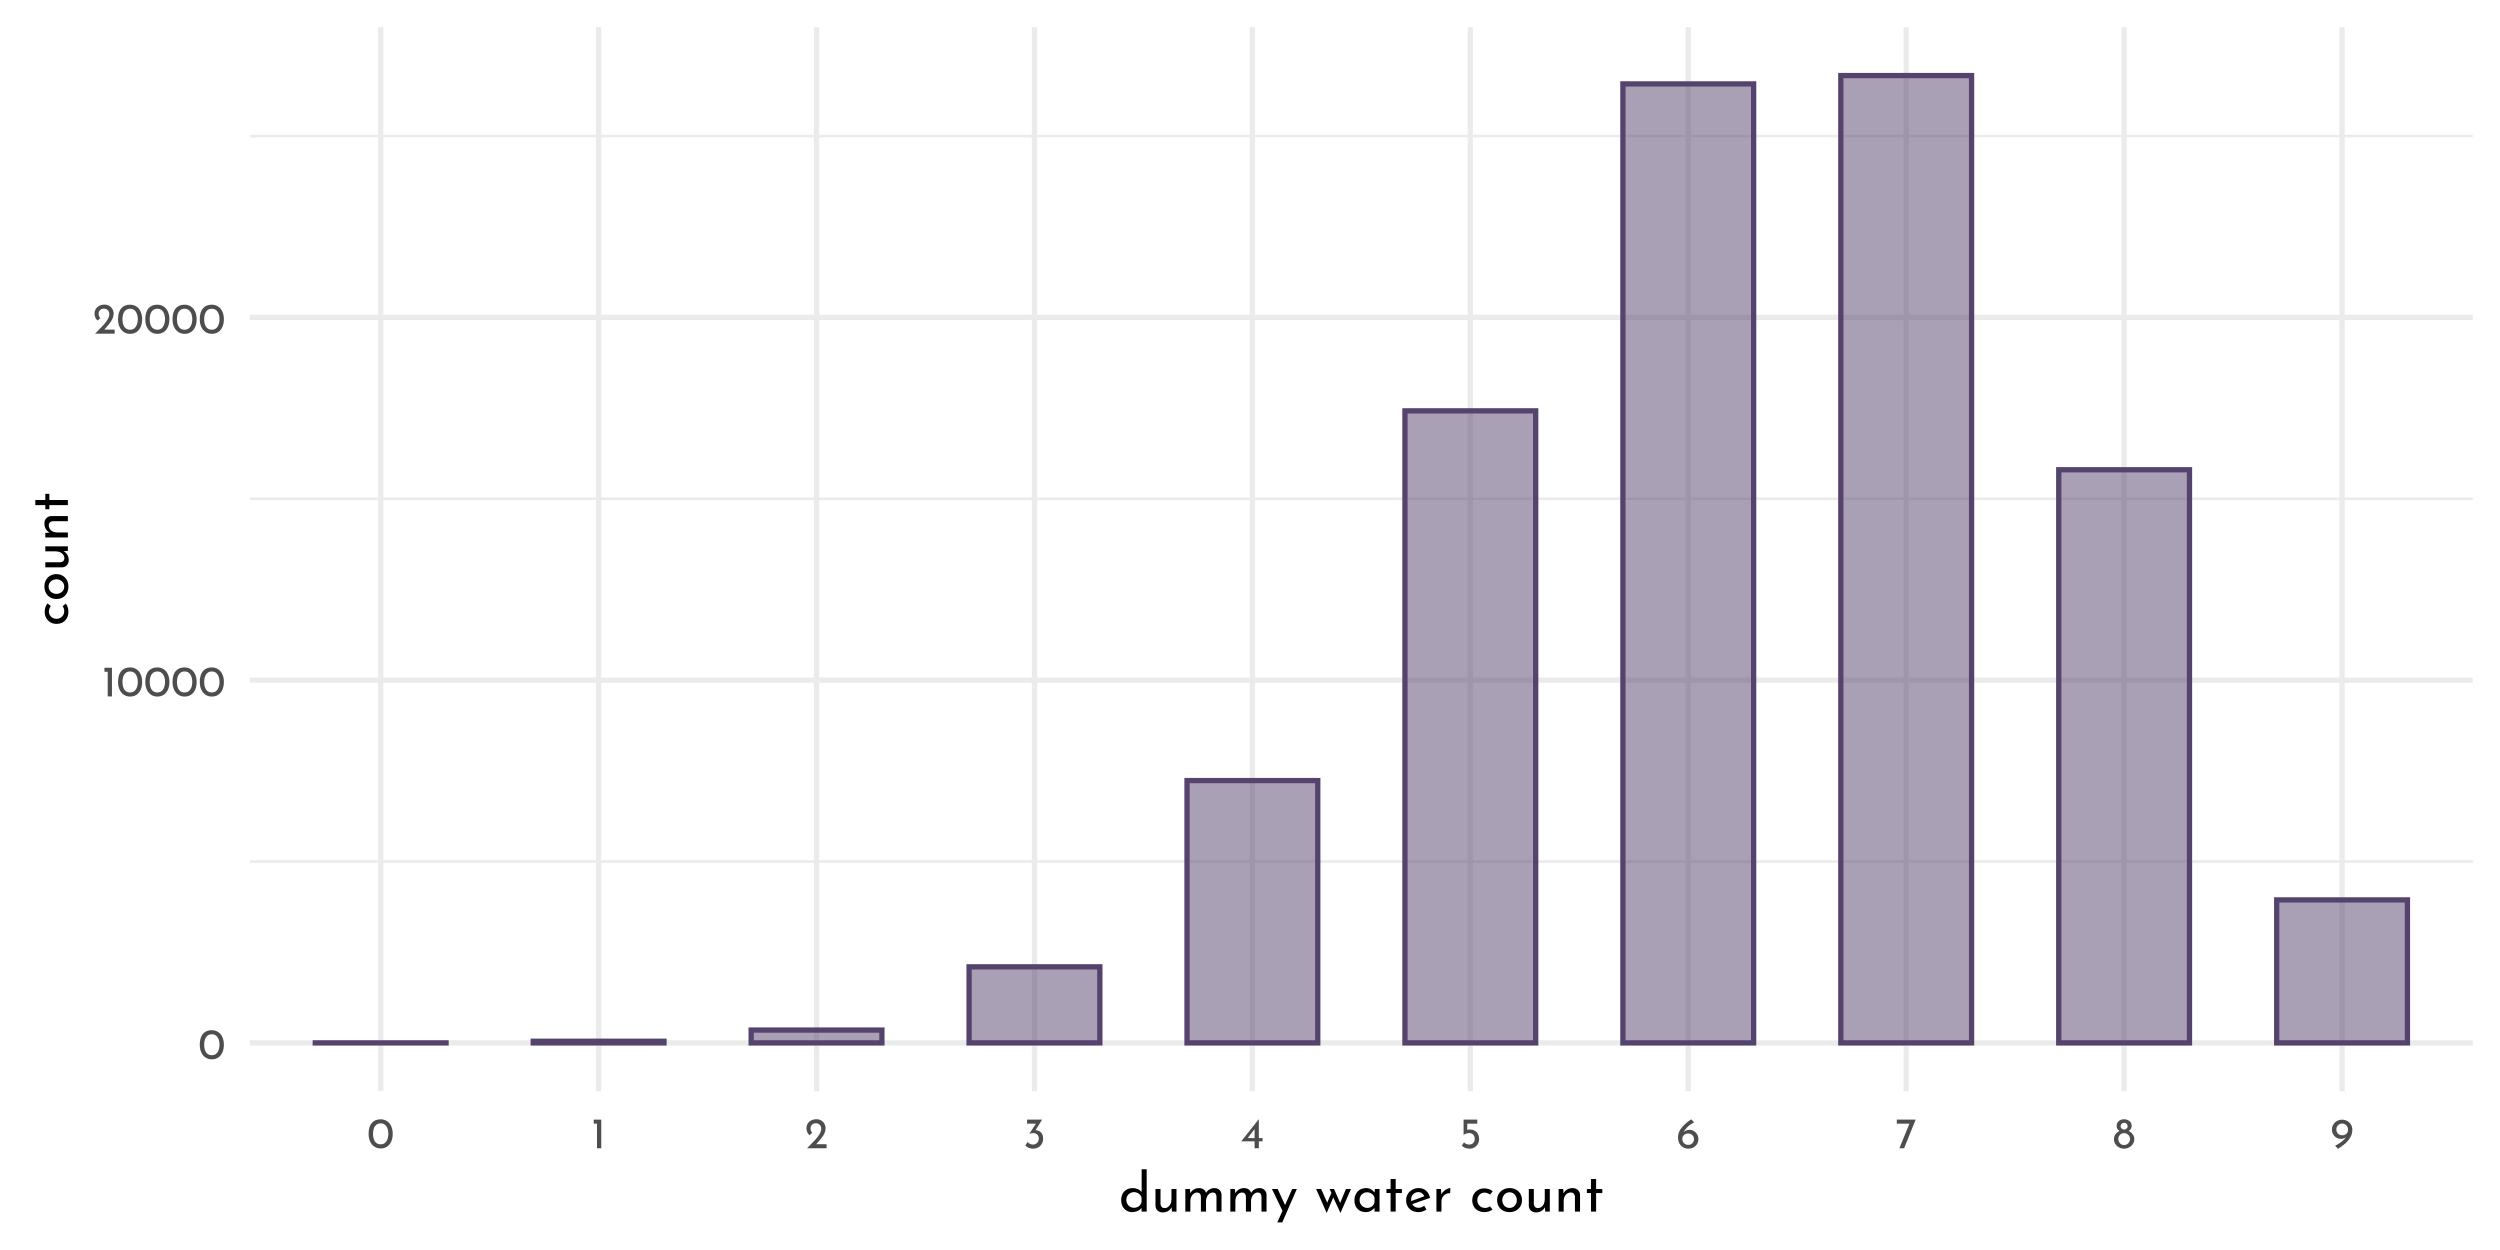
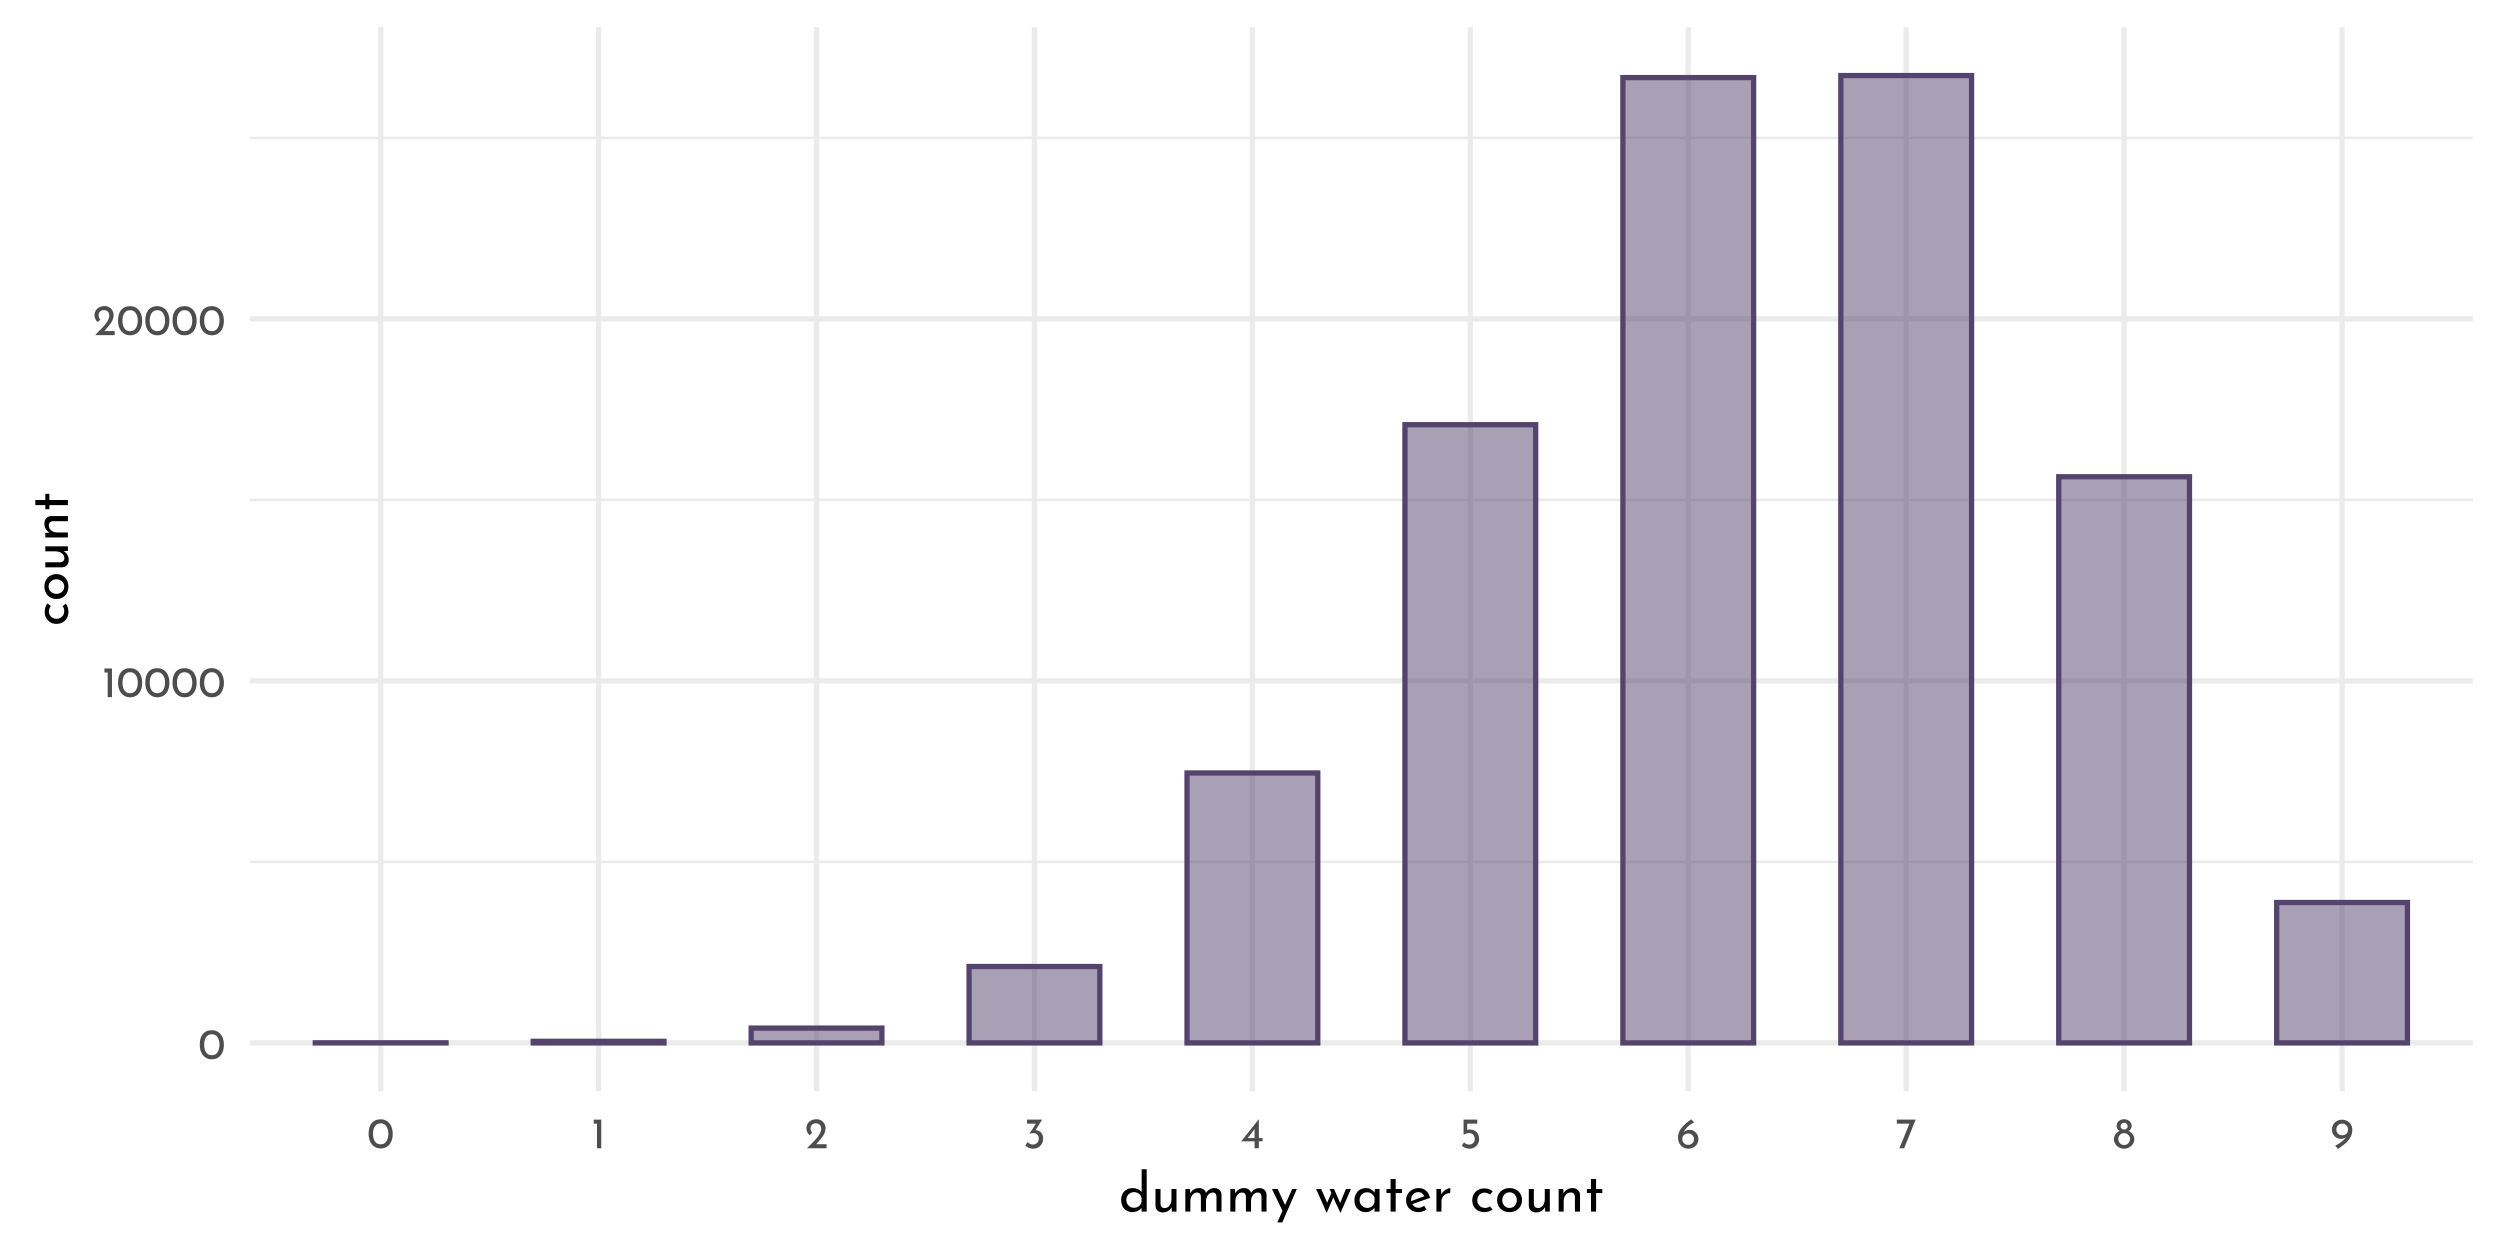
<svg xmlns="http://www.w3.org/2000/svg" xmlns:xlink="http://www.w3.org/1999/xlink" width="504pt" height="252pt" viewBox="0 0 504 252" version="1.1">
  <defs>
    <g>
      <symbol overflow="visible" id="glyph0-0">
        <path style="stroke:none;" d="" />
      </symbol>
      <symbol overflow="visible" id="glyph0-1">
        <path style="stroke:none;" d="M 2.75 0.031 C 2.27 0.031 1.848 -0.086 1.484 -0.328 C 1.117 -0.566 0.832 -0.906 0.625 -1.344 C 0.414 -1.789 0.312 -2.316 0.312 -2.922 C 0.312 -3.879 0.523 -4.609 0.953 -5.109 C 1.391 -5.609 1.988 -5.852 2.75 -5.844 C 3.219 -5.844 3.633 -5.723 4 -5.484 C 4.375 -5.254 4.66 -4.914 4.859 -4.469 C 5.066 -4.031 5.172 -3.516 5.172 -2.922 C 5.172 -2.305 5.066 -1.773 4.859 -1.328 C 4.66 -0.891 4.375 -0.551 4 -0.312 C 3.633 -0.082 3.219 0.031 2.75 0.031 Z M 2.734 -0.797 C 3.234 -0.797 3.613 -0.988 3.875 -1.375 C 4.145 -1.758 4.285 -2.281 4.297 -2.938 C 4.285 -3.57 4.145 -4.078 3.875 -4.453 C 3.613 -4.836 3.234 -5.031 2.734 -5.031 C 2.242 -5.031 1.863 -4.836 1.594 -4.453 C 1.332 -4.078 1.203 -3.566 1.203 -2.922 C 1.203 -2.266 1.332 -1.742 1.594 -1.359 C 1.863 -0.984 2.242 -0.797 2.734 -0.797 Z M 2.734 -0.797 " />
      </symbol>
      <symbol overflow="visible" id="glyph0-2">
        <path style="stroke:none;" d="M 1.984 -5.781 L 1.984 0 L 1.125 0 L 1.125 -4.969 L 0.469 -4.969 L 0.469 -5.781 Z M 1.984 -5.781 " />
      </symbol>
      <symbol overflow="visible" id="glyph0-3">
        <path style="stroke:none;" d="M 4.422 -0.828 L 4.422 0 L 0.469 0 L 0.766 -0.297 C 1.359 -0.891 1.82 -1.367 2.156 -1.734 C 2.5 -2.109 2.781 -2.484 3 -2.859 C 3.227 -3.242 3.344 -3.602 3.344 -3.938 C 3.344 -4.301 3.234 -4.578 3.016 -4.766 C 2.805 -4.953 2.551 -5.047 2.25 -5.047 C 2.008 -5.047 1.805 -4.992 1.641 -4.891 C 1.484 -4.785 1.367 -4.656 1.297 -4.5 C 1.223 -4.352 1.188 -4.207 1.188 -4.062 C 1.188 -3.688 1.301 -3.375 1.531 -3.125 L 1.016 -2.656 C 0.816 -2.77 0.656 -2.969 0.531 -3.25 C 0.414 -3.531 0.359 -3.789 0.359 -4.031 C 0.359 -4.352 0.438 -4.656 0.594 -4.938 C 0.758 -5.219 0.992 -5.441 1.297 -5.609 C 1.609 -5.773 1.973 -5.859 2.391 -5.859 C 2.742 -5.859 3.062 -5.773 3.344 -5.609 C 3.625 -5.441 3.836 -5.219 3.984 -4.938 C 4.141 -4.656 4.219 -4.348 4.219 -4.016 C 4.219 -3.68 4.141 -3.344 3.984 -3 C 3.828 -2.664 3.629 -2.352 3.391 -2.062 C 3.16 -1.77 2.852 -1.406 2.469 -0.969 L 2.344 -0.828 Z M 4.422 -0.828 " />
      </symbol>
      <symbol overflow="visible" id="glyph0-4">
        <path style="stroke:none;" d="M 2.516 -3.656 C 2.961 -3.633 3.328 -3.484 3.609 -3.203 C 3.898 -2.922 4.047 -2.492 4.047 -1.922 C 4.047 -1.523 3.953 -1.176 3.766 -0.875 C 3.586 -0.57 3.344 -0.336 3.031 -0.172 C 2.719 -0.004 2.375 0.078 2 0.078 C 1.719 0.078 1.438 0.02 1.156 -0.094 C 0.875 -0.219 0.645 -0.375 0.469 -0.562 L 0.906 -1.266 C 1.02 -1.129 1.176 -1.008 1.375 -0.906 C 1.57 -0.801 1.773 -0.75 1.984 -0.75 C 2.316 -0.75 2.598 -0.859 2.828 -1.078 C 3.055 -1.305 3.172 -1.609 3.172 -1.984 C 3.172 -2.305 3.07 -2.566 2.875 -2.766 C 2.676 -2.961 2.406 -3.062 2.062 -3.062 C 1.812 -3.062 1.562 -3.016 1.312 -2.922 L 1.297 -2.969 L 2.594 -4.969 L 0.812 -4.969 L 0.812 -5.781 L 3.844 -5.781 Z M 2.516 -3.656 " />
      </symbol>
      <symbol overflow="visible" id="glyph0-5">
        <path style="stroke:none;" d="M 4.406 -2.062 L 4.406 -1.406 L 3.656 -1.406 L 3.656 0 L 2.797 0 L 2.797 -1.406 L 0.109 -1.406 L 3.641 -5.859 L 3.656 -5.859 L 3.656 -2.062 Z M 2.797 -2.062 L 2.797 -3.859 L 1.406 -2.062 Z M 2.797 -2.062 " />
      </symbol>
      <symbol overflow="visible" id="glyph0-6">
        <path style="stroke:none;" d="M 2.266 -3.781 C 2.641 -3.781 2.961 -3.691 3.234 -3.516 C 3.516 -3.348 3.723 -3.125 3.859 -2.844 C 4.004 -2.562 4.078 -2.242 4.078 -1.891 C 4.078 -1.523 3.992 -1.191 3.828 -0.891 C 3.66 -0.598 3.43 -0.363 3.141 -0.188 C 2.848 -0.008 2.52 0.078 2.156 0.078 C 1.852 0.078 1.555 0.02 1.266 -0.094 C 0.984 -0.207 0.754 -0.352 0.578 -0.531 L 1.031 -1.203 C 1.145 -1.066 1.297 -0.957 1.484 -0.875 C 1.68 -0.789 1.879 -0.75 2.078 -0.75 C 2.398 -0.75 2.664 -0.852 2.875 -1.062 C 3.082 -1.27 3.188 -1.535 3.188 -1.859 C 3.188 -2.223 3.086 -2.516 2.891 -2.734 C 2.703 -2.953 2.426 -3.062 2.062 -3.062 C 1.863 -3.062 1.676 -3.031 1.5 -2.969 C 1.32 -2.914 1.133 -2.836 0.938 -2.734 L 0.938 -5.781 L 3.703 -5.781 L 3.703 -4.969 L 1.672 -4.969 L 1.672 -3.719 C 1.859 -3.758 2.055 -3.781 2.266 -3.781 Z M 2.266 -3.781 " />
      </symbol>
      <symbol overflow="visible" id="glyph0-7">
        <path style="stroke:none;" d="M 2.688 -3.719 C 2.988 -3.719 3.27 -3.633 3.531 -3.469 C 3.801 -3.312 4.02 -3.094 4.188 -2.812 C 4.352 -2.531 4.438 -2.211 4.438 -1.859 C 4.438 -1.484 4.344 -1.145 4.156 -0.844 C 3.969 -0.551 3.719 -0.32 3.406 -0.156 C 3.094 0 2.758 0.078 2.406 0.078 C 2.02 0.078 1.664 -0.016 1.344 -0.203 C 1.031 -0.398 0.781 -0.672 0.594 -1.016 C 0.414 -1.359 0.328 -1.758 0.328 -2.219 C 0.328 -2.914 0.578 -3.566 1.078 -4.172 C 1.578 -4.773 2.219 -5.332 3 -5.844 L 3.578 -5.219 C 3.047 -4.957 2.602 -4.656 2.25 -4.312 C 1.906 -3.969 1.648 -3.613 1.484 -3.25 C 1.785 -3.562 2.188 -3.719 2.688 -3.719 Z M 2.375 -0.688 C 2.707 -0.688 2.984 -0.797 3.203 -1.016 C 3.43 -1.234 3.547 -1.516 3.547 -1.859 C 3.547 -2.191 3.43 -2.461 3.203 -2.672 C 2.984 -2.879 2.707 -2.984 2.375 -2.984 C 2.164 -2.984 1.969 -2.938 1.781 -2.844 C 1.602 -2.758 1.461 -2.641 1.359 -2.484 C 1.254 -2.328 1.203 -2.16 1.203 -1.984 L 1.203 -1.828 C 1.203 -1.617 1.254 -1.426 1.359 -1.25 C 1.461 -1.082 1.602 -0.945 1.781 -0.844 C 1.969 -0.738 2.164 -0.688 2.375 -0.688 Z M 2.375 -0.688 " />
      </symbol>
      <symbol overflow="visible" id="glyph0-8">
        <path style="stroke:none;" d="M 4.062 -5.781 L 1.734 0 L 0.781 0 L 2.812 -4.969 L 0.266 -4.969 L 0.266 -5.781 Z M 4.062 -5.781 " />
      </symbol>
      <symbol overflow="visible" id="glyph0-9">
        <path style="stroke:none;" d="M 0.25 -1.828 C 0.25 -2.234 0.359 -2.578 0.578 -2.859 C 0.805 -3.148 1.07 -3.359 1.375 -3.484 C 1.188 -3.609 1.039 -3.754 0.938 -3.922 C 0.832 -4.086 0.781 -4.289 0.781 -4.531 C 0.781 -4.781 0.844 -5.004 0.969 -5.203 C 1.102 -5.41 1.285 -5.57 1.516 -5.688 C 1.742 -5.801 2.004 -5.859 2.297 -5.859 C 2.578 -5.859 2.832 -5.801 3.062 -5.688 C 3.301 -5.57 3.488 -5.414 3.625 -5.219 C 3.758 -5.02 3.828 -4.801 3.828 -4.562 C 3.828 -4.312 3.773 -4.102 3.672 -3.938 C 3.566 -3.77 3.41 -3.617 3.203 -3.484 C 3.523 -3.348 3.797 -3.133 4.016 -2.844 C 4.242 -2.562 4.359 -2.223 4.359 -1.828 C 4.359 -1.492 4.266 -1.18 4.078 -0.891 C 3.898 -0.598 3.648 -0.363 3.328 -0.188 C 3.016 -0.008 2.664 0.078 2.281 0.078 C 1.906 0.078 1.562 -0.008 1.25 -0.188 C 0.938 -0.363 0.691 -0.598 0.516 -0.891 C 0.336 -1.18 0.25 -1.492 0.25 -1.828 Z M 1.594 -4.438 C 1.594 -4.25 1.664 -4.094 1.812 -3.969 C 1.957 -3.844 2.125 -3.781 2.312 -3.781 C 2.5 -3.781 2.66 -3.844 2.797 -3.969 C 2.941 -4.094 3.016 -4.25 3.016 -4.438 C 3.016 -4.633 2.945 -4.801 2.812 -4.938 C 2.676 -5.07 2.508 -5.141 2.312 -5.141 C 2.113 -5.141 1.941 -5.07 1.797 -4.938 C 1.66 -4.801 1.594 -4.633 1.594 -4.438 Z M 1.125 -1.859 C 1.125 -1.648 1.176 -1.453 1.281 -1.266 C 1.383 -1.078 1.523 -0.926 1.703 -0.812 C 1.879 -0.707 2.07 -0.656 2.281 -0.656 C 2.5 -0.656 2.703 -0.707 2.891 -0.812 C 3.078 -0.926 3.223 -1.078 3.328 -1.266 C 3.441 -1.453 3.5 -1.648 3.5 -1.859 C 3.5 -2.078 3.445 -2.273 3.344 -2.453 C 3.238 -2.641 3.094 -2.785 2.906 -2.891 C 2.719 -3.004 2.52 -3.062 2.312 -3.062 C 2.094 -3.062 1.891 -3.008 1.703 -2.906 C 1.523 -2.801 1.383 -2.656 1.281 -2.469 C 1.176 -2.281 1.125 -2.078 1.125 -1.859 Z M 1.125 -1.859 " />
      </symbol>
      <symbol overflow="visible" id="glyph0-10">
        <path style="stroke:none;" d="M 2.359 -5.766 C 2.742 -5.766 3.094 -5.676 3.406 -5.5 C 3.727 -5.332 3.977 -5.094 4.156 -4.781 C 4.344 -4.469 4.438 -4.117 4.438 -3.734 C 4.438 -3.16 4.297 -2.641 4.016 -2.172 C 3.742 -1.711 3.41 -1.312 3.016 -0.969 C 2.617 -0.625 2.129 -0.266 1.547 0.109 L 0.969 -0.516 C 1.477 -0.773 1.922 -1.051 2.297 -1.344 C 2.68 -1.645 2.969 -1.941 3.156 -2.234 C 2.883 -2.016 2.523 -1.906 2.078 -1.906 C 1.773 -1.906 1.488 -1.984 1.219 -2.141 C 0.957 -2.305 0.742 -2.523 0.578 -2.797 C 0.41 -3.078 0.328 -3.391 0.328 -3.734 C 0.328 -4.141 0.422 -4.492 0.609 -4.797 C 0.797 -5.109 1.047 -5.348 1.359 -5.516 C 1.672 -5.68 2.004 -5.766 2.359 -5.766 Z M 1.219 -3.797 C 1.219 -3.441 1.328 -3.156 1.547 -2.938 C 1.773 -2.727 2.055 -2.625 2.391 -2.625 C 2.734 -2.625 3.016 -2.723 3.234 -2.922 C 3.453 -3.129 3.562 -3.383 3.562 -3.688 L 3.562 -3.859 C 3.551 -4.172 3.43 -4.438 3.203 -4.656 C 2.984 -4.875 2.711 -4.984 2.391 -4.984 C 2.055 -4.984 1.773 -4.867 1.547 -4.641 C 1.328 -4.422 1.219 -4.141 1.219 -3.797 Z M 1.219 -3.797 " />
      </symbol>
      <symbol overflow="visible" id="glyph1-0">
        <path style="stroke:none;" d="" />
      </symbol>
      <symbol overflow="visible" id="glyph1-1">
        <path style="stroke:none;" d="M 5.641 -8.531 L 5.641 0 L 4.609 0 L 4.609 -0.719 C 4.391 -0.457 4.117 -0.254 3.797 -0.109 C 3.484 0.035 3.133 0.109 2.75 0.109 C 2.32 0.109 1.938 0.008 1.594 -0.188 C 1.25 -0.395 0.977 -0.68 0.781 -1.047 C 0.594 -1.422 0.5 -1.852 0.5 -2.344 C 0.5 -2.832 0.598 -3.258 0.797 -3.625 C 1.004 -3.988 1.285 -4.266 1.641 -4.453 C 2.004 -4.641 2.414 -4.734 2.875 -4.734 C 3.219 -4.734 3.547 -4.66 3.859 -4.516 C 4.18 -4.379 4.438 -4.188 4.625 -3.938 L 4.625 -8.531 Z M 3.062 -0.766 C 3.457 -0.766 3.789 -0.867 4.062 -1.078 C 4.344 -1.297 4.523 -1.586 4.609 -1.953 L 4.609 -2.812 C 4.523 -3.133 4.336 -3.398 4.047 -3.609 C 3.766 -3.816 3.438 -3.922 3.062 -3.922 C 2.789 -3.922 2.535 -3.852 2.297 -3.719 C 2.066 -3.582 1.879 -3.395 1.734 -3.156 C 1.598 -2.926 1.531 -2.66 1.531 -2.359 C 1.531 -2.055 1.598 -1.785 1.734 -1.547 C 1.879 -1.305 2.066 -1.113 2.297 -0.969 C 2.535 -0.832 2.789 -0.766 3.062 -0.766 Z M 3.062 -0.766 " />
      </symbol>
      <symbol overflow="visible" id="glyph1-2">
        <path style="stroke:none;" d="M 5.125 -4.547 L 5.125 0 L 4.203 0 L 4.141 -0.875 C 3.984 -0.562 3.742 -0.305 3.422 -0.109 C 3.098 0.078 2.738 0.172 2.344 0.172 C 1.926 0.172 1.582 0.047 1.312 -0.203 C 1.039 -0.453 0.898 -0.781 0.891 -1.188 L 0.891 -4.547 L 1.906 -4.547 L 1.906 -1.547 C 1.926 -1.297 2.004 -1.094 2.141 -0.938 C 2.273 -0.789 2.477 -0.711 2.75 -0.703 C 3 -0.703 3.223 -0.773 3.422 -0.922 C 3.629 -1.078 3.797 -1.285 3.922 -1.547 C 4.047 -1.816 4.109 -2.113 4.109 -2.438 L 4.109 -4.547 Z M 5.125 -4.547 " />
      </symbol>
      <symbol overflow="visible" id="glyph1-3">
        <path style="stroke:none;" d="M 6.734 -4.734 C 7.172 -4.734 7.52 -4.609 7.781 -4.359 C 8.039 -4.117 8.176 -3.789 8.188 -3.375 L 8.188 0 L 7.172 0 L 7.172 -3 C 7.148 -3.539 6.91 -3.82 6.453 -3.844 C 6.18 -3.844 5.941 -3.766 5.734 -3.609 C 5.523 -3.453 5.363 -3.242 5.25 -2.984 C 5.133 -2.734 5.07 -2.461 5.062 -2.172 L 5.062 0 L 4.031 0 L 4.031 -3 C 4.008 -3.539 3.758 -3.82 3.281 -3.844 C 3.02 -3.844 2.785 -3.766 2.578 -3.609 C 2.367 -3.453 2.203 -3.242 2.078 -2.984 C 1.961 -2.723 1.906 -2.445 1.906 -2.156 L 1.906 0 L 0.891 0 L 0.891 -4.547 L 1.812 -4.547 L 1.891 -3.703 C 2.066 -4.023 2.305 -4.273 2.609 -4.453 C 2.91 -4.641 3.258 -4.734 3.656 -4.734 C 4.02 -4.734 4.328 -4.645 4.578 -4.469 C 4.828 -4.301 4.988 -4.066 5.062 -3.766 C 5.25 -4.066 5.488 -4.301 5.781 -4.469 C 6.07 -4.645 6.391 -4.734 6.734 -4.734 Z M 6.734 -4.734 " />
      </symbol>
      <symbol overflow="visible" id="glyph1-4">
        <path style="stroke:none;" d="M 5.219 -4.547 L 2.281 2.188 L 1.281 2.188 L 2.328 -0.156 L 0.203 -4.547 L 1.359 -4.547 L 2.844 -1.312 L 4.281 -4.547 Z M 5.219 -4.547 " />
      </symbol>
      <symbol overflow="visible" id="glyph1-5">
        <path style="stroke:none;" d="" />
      </symbol>
      <symbol overflow="visible" id="glyph1-6">
        <path style="stroke:none;" d="M 7.219 -4.547 L 5.109 0.281 L 3.656 -2.844 L 2.328 0.281 L 0.203 -4.547 L 1.219 -4.547 L 2.438 -1.797 L 3.281 -3.766 L 2.922 -4.547 L 3.812 -4.547 L 5.047 -1.734 L 6.203 -4.547 Z M 7.219 -4.547 " />
      </symbol>
      <symbol overflow="visible" id="glyph1-7">
        <path style="stroke:none;" d="M 5.562 -4.547 L 5.562 0 L 4.547 0 L 4.547 -0.75 C 4.379 -0.531 4.141 -0.332 3.828 -0.156 C 3.523 0.02 3.18 0.109 2.797 0.109 C 2.359 0.109 1.961 0.016 1.609 -0.172 C 1.266 -0.359 0.992 -0.629 0.797 -0.984 C 0.598 -1.348 0.5 -1.781 0.5 -2.281 C 0.5 -2.781 0.602 -3.211 0.812 -3.578 C 1.02 -3.953 1.301 -4.238 1.656 -4.438 C 2.008 -4.633 2.406 -4.734 2.844 -4.734 C 3.227 -4.734 3.562 -4.648 3.844 -4.484 C 4.133 -4.316 4.367 -4.098 4.547 -3.828 L 4.625 -4.547 Z M 3.062 -0.734 C 3.438 -0.734 3.758 -0.836 4.031 -1.047 C 4.301 -1.254 4.473 -1.539 4.547 -1.906 L 4.547 -2.812 C 4.453 -3.125 4.266 -3.379 3.984 -3.578 C 3.711 -3.785 3.395 -3.891 3.031 -3.891 C 2.758 -3.891 2.508 -3.82 2.281 -3.688 C 2.051 -3.562 1.867 -3.379 1.734 -3.141 C 1.598 -2.898 1.531 -2.629 1.531 -2.328 C 1.531 -2.035 1.598 -1.77 1.734 -1.531 C 1.879 -1.289 2.066 -1.098 2.297 -0.953 C 2.535 -0.805 2.789 -0.734 3.062 -0.734 Z M 3.062 -0.734 " />
      </symbol>
      <symbol overflow="visible" id="glyph1-8">
        <path style="stroke:none;" d="M 2.359 -6.562 L 2.359 -4.547 L 3.609 -4.547 L 3.609 -3.734 L 2.359 -3.734 L 2.359 0 L 1.328 0 L 1.328 -3.734 L 0.5 -3.734 L 0.5 -4.547 L 1.328 -4.547 L 1.328 -6.562 Z M 2.359 -6.562 " />
      </symbol>
      <symbol overflow="visible" id="glyph1-9">
        <path style="stroke:none;" d="M 3.031 -0.766 C 3.406 -0.766 3.773 -0.898 4.141 -1.172 L 4.609 -0.406 C 4.367 -0.25 4.109 -0.125 3.828 -0.031 C 3.547 0.062 3.27 0.109 3 0.109 C 2.5 0.109 2.055 0.004 1.672 -0.203 C 1.297 -0.41 1.004 -0.695 0.797 -1.062 C 0.598 -1.426 0.5 -1.844 0.5 -2.312 C 0.5 -2.758 0.609 -3.164 0.828 -3.531 C 1.055 -3.906 1.363 -4.195 1.75 -4.406 C 2.133 -4.625 2.562 -4.734 3.031 -4.734 C 3.625 -4.734 4.117 -4.562 4.516 -4.219 C 4.91 -3.875 5.18 -3.391 5.328 -2.766 L 1.734 -1.5 C 1.859 -1.27 2.031 -1.086 2.25 -0.953 C 2.477 -0.828 2.738 -0.766 3.031 -0.766 Z M 2.953 -3.922 C 2.535 -3.922 2.188 -3.773 1.906 -3.484 C 1.633 -3.191 1.5 -2.816 1.5 -2.359 C 1.5 -2.254 1.504 -2.172 1.516 -2.109 L 4.172 -3.094 C 4.055 -3.344 3.898 -3.539 3.703 -3.688 C 3.504 -3.844 3.254 -3.922 2.953 -3.922 Z M 2.953 -3.922 " />
      </symbol>
      <symbol overflow="visible" id="glyph1-10">
        <path style="stroke:none;" d="M 1.875 -3.469 C 2 -3.719 2.164 -3.938 2.375 -4.125 C 2.594 -4.32 2.82 -4.473 3.062 -4.578 C 3.312 -4.68 3.523 -4.734 3.703 -4.734 L 3.656 -3.719 C 3.332 -3.727 3.035 -3.66 2.766 -3.516 C 2.492 -3.367 2.281 -3.164 2.125 -2.906 C 1.977 -2.645 1.906 -2.367 1.906 -2.078 L 1.906 0 L 0.891 0 L 0.891 -4.547 L 1.797 -4.547 Z M 1.875 -3.469 " />
      </symbol>
      <symbol overflow="visible" id="glyph1-11">
        <path style="stroke:none;" d="M 4.594 -0.422 C 4.383 -0.254 4.141 -0.125 3.859 -0.031 C 3.578 0.062 3.285 0.109 2.984 0.109 C 2.492 0.109 2.062 0.008 1.688 -0.188 C 1.312 -0.383 1.02 -0.664 0.812 -1.031 C 0.602 -1.395 0.5 -1.812 0.5 -2.281 C 0.5 -2.75 0.609 -3.164 0.828 -3.531 C 1.047 -3.895 1.336 -4.176 1.703 -4.375 C 2.066 -4.57 2.461 -4.672 2.891 -4.672 C 3.586 -4.672 4.164 -4.484 4.625 -4.109 L 4.109 -3.438 C 3.961 -3.539 3.789 -3.629 3.594 -3.703 C 3.406 -3.785 3.203 -3.828 2.984 -3.828 C 2.711 -3.828 2.461 -3.758 2.234 -3.625 C 2.016 -3.488 1.836 -3.301 1.703 -3.062 C 1.578 -2.832 1.516 -2.57 1.516 -2.281 C 1.516 -2 1.582 -1.738 1.719 -1.5 C 1.852 -1.27 2.035 -1.082 2.266 -0.938 C 2.504 -0.801 2.773 -0.734 3.078 -0.734 C 3.453 -0.734 3.781 -0.844 4.062 -1.062 Z M 4.594 -0.422 " />
      </symbol>
      <symbol overflow="visible" id="glyph1-12">
        <path style="stroke:none;" d="M 0.5 -2.328 C 0.5 -2.766 0.602 -3.172 0.812 -3.547 C 1.031 -3.922 1.332 -4.211 1.719 -4.422 C 2.102 -4.629 2.539 -4.734 3.031 -4.734 C 3.508 -4.734 3.938 -4.629 4.312 -4.422 C 4.695 -4.211 4.992 -3.922 5.203 -3.547 C 5.41 -3.18 5.516 -2.773 5.516 -2.328 C 5.516 -1.867 5.41 -1.453 5.203 -1.078 C 4.992 -0.711 4.695 -0.422 4.312 -0.203 C 3.926 0.004 3.488 0.109 3 0.109 C 2.52 0.109 2.086 0.008 1.703 -0.188 C 1.328 -0.395 1.031 -0.68 0.812 -1.047 C 0.602 -1.41 0.5 -1.836 0.5 -2.328 Z M 1.531 -2.312 C 1.531 -2.02 1.594 -1.754 1.719 -1.516 C 1.844 -1.273 2.016 -1.082 2.234 -0.938 C 2.461 -0.801 2.711 -0.734 2.984 -0.734 C 3.41 -0.734 3.766 -0.883 4.047 -1.188 C 4.328 -1.488 4.469 -1.863 4.469 -2.312 C 4.469 -2.758 4.328 -3.133 4.047 -3.438 C 3.766 -3.738 3.41 -3.891 2.984 -3.891 C 2.711 -3.891 2.461 -3.816 2.234 -3.672 C 2.016 -3.535 1.844 -3.344 1.719 -3.094 C 1.594 -2.852 1.531 -2.594 1.531 -2.312 Z M 1.531 -2.312 " />
      </symbol>
      <symbol overflow="visible" id="glyph1-13">
        <path style="stroke:none;" d="M 3.719 -4.734 C 4.145 -4.734 4.492 -4.602 4.766 -4.344 C 5.047 -4.094 5.191 -3.766 5.203 -3.359 L 5.203 0 L 4.172 0 L 4.172 -3.016 C 4.148 -3.273 4.07 -3.477 3.938 -3.625 C 3.801 -3.77 3.594 -3.844 3.312 -3.844 C 2.906 -3.844 2.566 -3.68 2.297 -3.359 C 2.035 -3.035 1.906 -2.629 1.906 -2.141 L 1.906 0 L 0.891 0 L 0.891 -4.547 L 1.812 -4.547 L 1.875 -3.672 C 2.039 -4.004 2.285 -4.266 2.609 -4.453 C 2.93 -4.641 3.301 -4.734 3.719 -4.734 Z M 3.719 -4.734 " />
      </symbol>
      <symbol overflow="visible" id="glyph2-0">
        <path style="stroke:none;" d="" />
      </symbol>
      <symbol overflow="visible" id="glyph2-1">
        <path style="stroke:none;" d="M -0.422 -4.594 C -0.254 -4.383 -0.125 -4.141 -0.031 -3.859 C 0.062 -3.578 0.109 -3.285 0.109 -2.984 C 0.109 -2.492 0.008 -2.062 -0.188 -1.688 C -0.383 -1.312 -0.664 -1.02 -1.031 -0.812 C -1.395 -0.602 -1.812 -0.5 -2.281 -0.5 C -2.75 -0.5 -3.164 -0.609 -3.531 -0.828 C -3.895 -1.047 -4.176 -1.336 -4.375 -1.703 C -4.57 -2.066 -4.672 -2.461 -4.672 -2.891 C -4.672 -3.586 -4.484 -4.164 -4.109 -4.625 L -3.438 -4.109 C -3.539 -3.961 -3.629 -3.789 -3.703 -3.594 C -3.785 -3.406 -3.828 -3.203 -3.828 -2.984 C -3.828 -2.711 -3.758 -2.461 -3.625 -2.234 C -3.488 -2.016 -3.301 -1.836 -3.062 -1.703 C -2.832 -1.578 -2.57 -1.516 -2.281 -1.516 C -2 -1.516 -1.738 -1.582 -1.5 -1.719 C -1.27 -1.852 -1.082 -2.035 -0.938 -2.266 C -0.801 -2.504 -0.734 -2.773 -0.734 -3.078 C -0.734 -3.453 -0.844 -3.781 -1.062 -4.062 Z M -0.422 -4.594 " />
      </symbol>
      <symbol overflow="visible" id="glyph2-2">
        <path style="stroke:none;" d="M -2.328 -0.5 C -2.766 -0.5 -3.172 -0.602 -3.547 -0.812 C -3.922 -1.031 -4.211 -1.332 -4.422 -1.719 C -4.629 -2.102 -4.734 -2.539 -4.734 -3.031 C -4.734 -3.508 -4.629 -3.938 -4.422 -4.312 C -4.211 -4.695 -3.922 -4.992 -3.547 -5.203 C -3.18 -5.41 -2.773 -5.516 -2.328 -5.516 C -1.867 -5.516 -1.453 -5.41 -1.078 -5.203 C -0.711 -4.992 -0.422 -4.695 -0.203 -4.312 C 0.004 -3.926 0.109 -3.488 0.109 -3 C 0.109 -2.52 0.008 -2.086 -0.188 -1.703 C -0.395 -1.328 -0.68 -1.031 -1.047 -0.812 C -1.41 -0.602 -1.836 -0.5 -2.328 -0.5 Z M -2.312 -1.531 C -2.02 -1.531 -1.754 -1.594 -1.516 -1.719 C -1.273 -1.844 -1.082 -2.016 -0.938 -2.234 C -0.801 -2.461 -0.734 -2.711 -0.734 -2.984 C -0.734 -3.41 -0.883 -3.766 -1.188 -4.047 C -1.488 -4.328 -1.863 -4.469 -2.312 -4.469 C -2.758 -4.469 -3.133 -4.328 -3.438 -4.047 C -3.738 -3.766 -3.891 -3.41 -3.891 -2.984 C -3.891 -2.711 -3.816 -2.461 -3.672 -2.234 C -3.535 -2.016 -3.344 -1.844 -3.094 -1.719 C -2.852 -1.594 -2.594 -1.531 -2.312 -1.531 Z M -2.312 -1.531 " />
      </symbol>
      <symbol overflow="visible" id="glyph2-3">
        <path style="stroke:none;" d="M -4.547 -5.125 L 0 -5.125 L 0 -4.203 L -0.875 -4.141 C -0.562 -3.984 -0.305 -3.742 -0.109 -3.422 C 0.078 -3.098 0.172 -2.738 0.172 -2.344 C 0.172 -1.926 0.047 -1.582 -0.203 -1.312 C -0.453 -1.039 -0.781 -0.898 -1.188 -0.891 L -4.547 -0.891 L -4.547 -1.906 L -1.547 -1.906 C -1.297 -1.926 -1.094 -2.004 -0.938 -2.141 C -0.789 -2.273 -0.711 -2.477 -0.703 -2.75 C -0.703 -3 -0.773 -3.223 -0.922 -3.422 C -1.078 -3.629 -1.285 -3.797 -1.547 -3.922 C -1.816 -4.047 -2.113 -4.109 -2.438 -4.109 L -4.547 -4.109 Z M -4.547 -5.125 " />
      </symbol>
      <symbol overflow="visible" id="glyph2-4">
        <path style="stroke:none;" d="M -4.734 -3.719 C -4.734 -4.145 -4.602 -4.492 -4.344 -4.766 C -4.094 -5.047 -3.766 -5.191 -3.359 -5.203 L 0 -5.203 L 0 -4.172 L -3.016 -4.172 C -3.273 -4.148 -3.477 -4.07 -3.625 -3.938 C -3.77 -3.801 -3.844 -3.594 -3.844 -3.312 C -3.844 -2.906 -3.68 -2.566 -3.359 -2.297 C -3.035 -2.035 -2.629 -1.906 -2.141 -1.906 L 0 -1.906 L 0 -0.891 L -4.547 -0.891 L -4.547 -1.812 L -3.672 -1.875 C -4.004 -2.039 -4.266 -2.285 -4.453 -2.609 C -4.641 -2.93 -4.734 -3.301 -4.734 -3.719 Z M -4.734 -3.719 " />
      </symbol>
      <symbol overflow="visible" id="glyph2-5">
        <path style="stroke:none;" d="M -6.562 -2.359 L -4.547 -2.359 L -4.547 -3.609 L -3.734 -3.609 L -3.734 -2.359 L 0 -2.359 L 0 -1.328 L -3.734 -1.328 L -3.734 -0.5 L -4.547 -0.5 L -4.547 -1.328 L -6.562 -1.328 Z M -6.562 -2.359 " />
      </symbol>
    </g>
    <clipPath id="clip1">
-       <path d="M 50.383 173 L 498.52 173 L 498.52 174 L 50.383 174 Z M 50.383 173 " />
+       <path d="M 50.383 173 L 498.52 173 L 498.52 175 L 50.383 175 Z M 50.383 173 " />
    </clipPath>
    <clipPath id="clip2">
-       <path d="M 50.383 100 L 498.52 100 L 498.52 101 L 50.383 101 Z M 50.383 100 " />
+       <path d="M 50.383 100 L 498.52 100 L 498.52 102 L 50.383 102 Z M 50.383 100 " />
    </clipPath>
    <clipPath id="clip3">
-       <path d="M 50.383 27 L 498.52 27 L 498.52 28 L 50.383 28 Z M 50.383 27 " />
+       <path d="M 50.383 27 L 498.52 27 L 498.52 29 L 50.383 29 Z M 50.383 27 " />
    </clipPath>
    <clipPath id="clip4">
      <path d="M 50.383 209 L 498.52 209 L 498.52 211 L 50.383 211 Z M 50.383 209 " />
    </clipPath>
    <clipPath id="clip5">
      <path d="M 50.383 136 L 498.52 136 L 498.52 138 L 50.383 138 Z M 50.383 136 " />
    </clipPath>
    <clipPath id="clip6">
      <path d="M 50.383 63 L 498.52 63 L 498.52 65 L 50.383 65 Z M 50.383 63 " />
    </clipPath>
    <clipPath id="clip7">
      <path d="M 76 5.48 L 78 5.48 L 78 220 L 76 220 Z M 76 5.48 " />
    </clipPath>
    <clipPath id="clip8">
      <path d="M 120 5.48 L 122 5.48 L 122 220 L 120 220 Z M 120 5.48 " />
    </clipPath>
    <clipPath id="clip9">
      <path d="M 164 5.48 L 166 5.48 L 166 220 L 164 220 Z M 164 5.48 " />
    </clipPath>
    <clipPath id="clip10">
      <path d="M 208 5.48 L 210 5.48 L 210 220 L 208 220 Z M 208 5.48 " />
    </clipPath>
    <clipPath id="clip11">
      <path d="M 251 5.48 L 254 5.48 L 254 220 L 251 220 Z M 251 5.48 " />
    </clipPath>
    <clipPath id="clip12">
      <path d="M 295 5.48 L 297 5.48 L 297 220 L 295 220 Z M 295 5.48 " />
    </clipPath>
    <clipPath id="clip13">
      <path d="M 339 5.48 L 341 5.48 L 341 220 L 339 220 Z M 339 5.48 " />
    </clipPath>
    <clipPath id="clip14">
      <path d="M 383 5.48 L 385 5.48 L 385 220 L 383 220 Z M 383 5.48 " />
    </clipPath>
    <clipPath id="clip15">
      <path d="M 427 5.48 L 429 5.48 L 429 220 L 427 220 Z M 427 5.48 " />
    </clipPath>
    <clipPath id="clip16">
      <path d="M 471 5.48 L 473 5.48 L 473 220 L 471 220 Z M 471 5.48 " />
    </clipPath>
  </defs>
  <g id="surface69">
    <rect x="0" y="0" width="504" height="252" style="fill:rgb(100%,100%,100%);fill-opacity:1;stroke:none;" />
    <g clip-path="url(#clip1)" clip-rule="nonzero">
-       <path style="fill:none;stroke-width:0.533;stroke-linecap:butt;stroke-linejoin:round;stroke:rgb(92.157%,92.157%,92.157%);stroke-opacity:1;stroke-miterlimit:10;" d="M 50.383 173.684 L 498.52 173.684 " />
+       <path style="fill:none;stroke-width:0.533;stroke-linecap:butt;stroke-linejoin:round;stroke:rgb(92.157%,92.157%,92.157%);stroke-opacity:1;stroke-miterlimit:10;" d="M 50.383 173.758 L 498.52 173.758 " />
    </g>
    <g clip-path="url(#clip2)" clip-rule="nonzero">
-       <path style="fill:none;stroke-width:0.533;stroke-linecap:butt;stroke-linejoin:round;stroke:rgb(92.157%,92.157%,92.157%);stroke-opacity:1;stroke-miterlimit:10;" d="M 50.383 100.551 L 498.52 100.551 " />
+       <path style="fill:none;stroke-width:0.533;stroke-linecap:butt;stroke-linejoin:round;stroke:rgb(92.157%,92.157%,92.157%);stroke-opacity:1;stroke-miterlimit:10;" d="M 50.383 100.773 L 498.52 100.773 " />
    </g>
    <g clip-path="url(#clip3)" clip-rule="nonzero">
-       <path style="fill:none;stroke-width:0.533;stroke-linecap:butt;stroke-linejoin:round;stroke:rgb(92.157%,92.157%,92.157%);stroke-opacity:1;stroke-miterlimit:10;" d="M 50.383 27.422 L 498.52 27.422 " />
+       <path style="fill:none;stroke-width:0.533;stroke-linecap:butt;stroke-linejoin:round;stroke:rgb(92.157%,92.157%,92.157%);stroke-opacity:1;stroke-miterlimit:10;" d="M 50.383 27.789 L 498.52 27.789 " />
    </g>
    <g clip-path="url(#clip4)" clip-rule="nonzero">
      <path style="fill:none;stroke-width:1.067;stroke-linecap:butt;stroke-linejoin:round;stroke:rgb(92.157%,92.157%,92.157%);stroke-opacity:1;stroke-miterlimit:10;" d="M 50.383 210.25 L 498.52 210.25 " />
    </g>
    <g clip-path="url(#clip5)" clip-rule="nonzero">
-       <path style="fill:none;stroke-width:1.067;stroke-linecap:butt;stroke-linejoin:round;stroke:rgb(92.157%,92.157%,92.157%);stroke-opacity:1;stroke-miterlimit:10;" d="M 50.383 137.117 L 498.52 137.117 " />
+       <path style="fill:none;stroke-width:1.067;stroke-linecap:butt;stroke-linejoin:round;stroke:rgb(92.157%,92.157%,92.157%);stroke-opacity:1;stroke-miterlimit:10;" d="M 50.383 137.266 L 498.52 137.266 " />
    </g>
    <g clip-path="url(#clip6)" clip-rule="nonzero">
-       <path style="fill:none;stroke-width:1.067;stroke-linecap:butt;stroke-linejoin:round;stroke:rgb(92.157%,92.157%,92.157%);stroke-opacity:1;stroke-miterlimit:10;" d="M 50.383 63.988 L 498.52 63.988 " />
+       <path style="fill:none;stroke-width:1.067;stroke-linecap:butt;stroke-linejoin:round;stroke:rgb(92.157%,92.157%,92.157%);stroke-opacity:1;stroke-miterlimit:10;" d="M 50.383 64.281 L 498.52 64.281 " />
    </g>
    <g clip-path="url(#clip7)" clip-rule="nonzero">
      <path style="fill:none;stroke-width:1.067;stroke-linecap:butt;stroke-linejoin:round;stroke:rgb(92.157%,92.157%,92.157%);stroke-opacity:1;stroke-miterlimit:10;" d="M 76.746 220 L 76.746 5.48 " />
    </g>
    <g clip-path="url(#clip8)" clip-rule="nonzero">
      <path style="fill:none;stroke-width:1.067;stroke-linecap:butt;stroke-linejoin:round;stroke:rgb(92.157%,92.157%,92.157%);stroke-opacity:1;stroke-miterlimit:10;" d="M 120.68 220 L 120.68 5.48 " />
    </g>
    <g clip-path="url(#clip9)" clip-rule="nonzero">
      <path style="fill:none;stroke-width:1.067;stroke-linecap:butt;stroke-linejoin:round;stroke:rgb(92.157%,92.157%,92.157%);stroke-opacity:1;stroke-miterlimit:10;" d="M 164.613 220 L 164.613 5.48 " />
    </g>
    <g clip-path="url(#clip10)" clip-rule="nonzero">
      <path style="fill:none;stroke-width:1.067;stroke-linecap:butt;stroke-linejoin:round;stroke:rgb(92.157%,92.157%,92.157%);stroke-opacity:1;stroke-miterlimit:10;" d="M 208.551 220 L 208.551 5.48 " />
    </g>
    <g clip-path="url(#clip11)" clip-rule="nonzero">
      <path style="fill:none;stroke-width:1.067;stroke-linecap:butt;stroke-linejoin:round;stroke:rgb(92.157%,92.157%,92.157%);stroke-opacity:1;stroke-miterlimit:10;" d="M 252.484 220 L 252.484 5.48 " />
    </g>
    <g clip-path="url(#clip12)" clip-rule="nonzero">
      <path style="fill:none;stroke-width:1.067;stroke-linecap:butt;stroke-linejoin:round;stroke:rgb(92.157%,92.157%,92.157%);stroke-opacity:1;stroke-miterlimit:10;" d="M 296.418 220 L 296.418 5.48 " />
    </g>
    <g clip-path="url(#clip13)" clip-rule="nonzero">
      <path style="fill:none;stroke-width:1.067;stroke-linecap:butt;stroke-linejoin:round;stroke:rgb(92.157%,92.157%,92.157%);stroke-opacity:1;stroke-miterlimit:10;" d="M 340.355 220 L 340.355 5.48 " />
    </g>
    <g clip-path="url(#clip14)" clip-rule="nonzero">
      <path style="fill:none;stroke-width:1.067;stroke-linecap:butt;stroke-linejoin:round;stroke:rgb(92.157%,92.157%,92.157%);stroke-opacity:1;stroke-miterlimit:10;" d="M 384.289 220 L 384.289 5.48 " />
    </g>
    <g clip-path="url(#clip15)" clip-rule="nonzero">
      <path style="fill:none;stroke-width:1.067;stroke-linecap:butt;stroke-linejoin:round;stroke:rgb(92.157%,92.157%,92.157%);stroke-opacity:1;stroke-miterlimit:10;" d="M 428.223 220 L 428.223 5.48 " />
    </g>
    <g clip-path="url(#clip16)" clip-rule="nonzero">
      <path style="fill:none;stroke-width:1.067;stroke-linecap:butt;stroke-linejoin:round;stroke:rgb(92.157%,92.157%,92.157%);stroke-opacity:1;stroke-miterlimit:10;" d="M 472.16 220 L 472.16 5.48 " />
    </g>
-     <path style="fill-rule:nonzero;fill:rgb(32.941%,26.275%,42.745%);fill-opacity:0.502;stroke-width:1.067;stroke-linecap:square;stroke-linejoin:miter;stroke:rgb(32.941%,26.275%,42.745%);stroke-opacity:1;stroke-miterlimit:10;" d="M 63.562 210.25 L 89.922 210.25 L 89.922 210.242 L 63.562 210.242 Z M 63.562 210.25 " />
-     <path style="fill-rule:nonzero;fill:rgb(32.941%,26.275%,42.745%);fill-opacity:0.502;stroke-width:1.067;stroke-linecap:square;stroke-linejoin:miter;stroke:rgb(32.941%,26.275%,42.745%);stroke-opacity:1;stroke-miterlimit:10;" d="M 107.5 210.25 L 133.859 210.25 L 133.859 209.914 L 107.5 209.914 Z M 107.5 210.25 " />
-     <path style="fill-rule:nonzero;fill:rgb(32.941%,26.275%,42.745%);fill-opacity:0.502;stroke-width:1.067;stroke-linecap:square;stroke-linejoin:miter;stroke:rgb(32.941%,26.275%,42.745%);stroke-opacity:1;stroke-miterlimit:10;" d="M 151.434 210.25 L 177.793 210.25 L 177.793 207.66 L 151.434 207.66 Z M 151.434 210.25 " />
-     <path style="fill-rule:nonzero;fill:rgb(32.941%,26.275%,42.745%);fill-opacity:0.502;stroke-width:1.067;stroke-linecap:square;stroke-linejoin:miter;stroke:rgb(32.941%,26.275%,42.745%);stroke-opacity:1;stroke-miterlimit:10;" d="M 195.367 210.25 L 221.727 210.25 L 221.727 194.914 L 195.367 194.914 Z M 195.367 210.25 " />
-     <path style="fill-rule:nonzero;fill:rgb(32.941%,26.275%,42.745%);fill-opacity:0.502;stroke-width:1.067;stroke-linecap:square;stroke-linejoin:miter;stroke:rgb(32.941%,26.275%,42.745%);stroke-opacity:1;stroke-miterlimit:10;" d="M 239.305 210.25 L 265.664 210.25 L 265.664 157.363 L 239.305 157.363 Z M 239.305 210.25 " />
-     <path style="fill-rule:nonzero;fill:rgb(32.941%,26.275%,42.745%);fill-opacity:0.502;stroke-width:1.067;stroke-linecap:square;stroke-linejoin:miter;stroke:rgb(32.941%,26.275%,42.745%);stroke-opacity:1;stroke-miterlimit:10;" d="M 283.238 210.25 L 309.598 210.25 L 309.598 82.828 L 283.238 82.828 Z M 283.238 210.25 " />
-     <path style="fill-rule:nonzero;fill:rgb(32.941%,26.275%,42.745%);fill-opacity:0.502;stroke-width:1.067;stroke-linecap:square;stroke-linejoin:miter;stroke:rgb(32.941%,26.275%,42.745%);stroke-opacity:1;stroke-miterlimit:10;" d="M 327.176 210.25 L 353.535 210.25 L 353.535 16.914 L 327.176 16.914 Z M 327.176 210.25 " />
+     <path style="fill-rule:nonzero;fill:rgb(32.941%,26.275%,42.745%);fill-opacity:0.502;stroke-width:1.067;stroke-linecap:square;stroke-linejoin:miter;stroke:rgb(32.941%,26.275%,42.745%);stroke-opacity:1;stroke-miterlimit:10;" d="M 63.562 210.25 L 89.922 210.25 L 89.922 210.234 L 63.562 210.234 Z M 63.562 210.25 " />
+     <path style="fill-rule:nonzero;fill:rgb(32.941%,26.275%,42.745%);fill-opacity:0.502;stroke-width:1.067;stroke-linecap:square;stroke-linejoin:miter;stroke:rgb(32.941%,26.275%,42.745%);stroke-opacity:1;stroke-miterlimit:10;" d="M 107.5 210.25 L 133.859 210.25 L 133.859 209.93 L 107.5 209.93 Z M 107.5 210.25 " />
+     <path style="fill-rule:nonzero;fill:rgb(32.941%,26.275%,42.745%);fill-opacity:0.502;stroke-width:1.067;stroke-linecap:square;stroke-linejoin:miter;stroke:rgb(32.941%,26.275%,42.745%);stroke-opacity:1;stroke-miterlimit:10;" d="M 151.434 210.25 L 177.793 210.25 L 177.793 207.266 L 151.434 207.266 Z M 151.434 210.25 " />
+     <path style="fill-rule:nonzero;fill:rgb(32.941%,26.275%,42.745%);fill-opacity:0.502;stroke-width:1.067;stroke-linecap:square;stroke-linejoin:miter;stroke:rgb(32.941%,26.275%,42.745%);stroke-opacity:1;stroke-miterlimit:10;" d="M 195.367 210.25 L 221.727 210.25 L 221.727 194.852 L 195.367 194.852 Z M 195.367 210.25 " />
+     <path style="fill-rule:nonzero;fill:rgb(32.941%,26.275%,42.745%);fill-opacity:0.502;stroke-width:1.067;stroke-linecap:square;stroke-linejoin:miter;stroke:rgb(32.941%,26.275%,42.745%);stroke-opacity:1;stroke-miterlimit:10;" d="M 239.305 210.25 L 265.664 210.25 L 265.664 155.832 L 239.305 155.832 Z M 239.305 210.25 " />
+     <path style="fill-rule:nonzero;fill:rgb(32.941%,26.275%,42.745%);fill-opacity:0.502;stroke-width:1.067;stroke-linecap:square;stroke-linejoin:miter;stroke:rgb(32.941%,26.275%,42.745%);stroke-opacity:1;stroke-miterlimit:10;" d="M 283.238 210.25 L 309.598 210.25 L 309.598 85.625 L 283.238 85.625 Z M 283.238 210.25 " />
+     <path style="fill-rule:nonzero;fill:rgb(32.941%,26.275%,42.745%);fill-opacity:0.502;stroke-width:1.067;stroke-linecap:square;stroke-linejoin:miter;stroke:rgb(32.941%,26.275%,42.745%);stroke-opacity:1;stroke-miterlimit:10;" d="M 327.176 210.25 L 353.535 210.25 L 353.535 15.641 L 327.176 15.641 Z M 327.176 210.25 " />
    <path style="fill-rule:nonzero;fill:rgb(32.941%,26.275%,42.745%);fill-opacity:0.502;stroke-width:1.067;stroke-linecap:square;stroke-linejoin:miter;stroke:rgb(32.941%,26.275%,42.745%);stroke-opacity:1;stroke-miterlimit:10;" d="M 371.109 210.25 L 397.469 210.25 L 397.469 15.23 L 371.109 15.23 Z M 371.109 210.25 " />
-     <path style="fill-rule:nonzero;fill:rgb(32.941%,26.275%,42.745%);fill-opacity:0.502;stroke-width:1.067;stroke-linecap:square;stroke-linejoin:miter;stroke:rgb(32.941%,26.275%,42.745%);stroke-opacity:1;stroke-miterlimit:10;" d="M 415.043 210.25 L 441.402 210.25 L 441.402 94.703 L 415.043 94.703 Z M 415.043 210.25 " />
-     <path style="fill-rule:nonzero;fill:rgb(32.941%,26.275%,42.745%);fill-opacity:0.502;stroke-width:1.067;stroke-linecap:square;stroke-linejoin:miter;stroke:rgb(32.941%,26.275%,42.745%);stroke-opacity:1;stroke-miterlimit:10;" d="M 458.98 210.25 L 485.34 210.25 L 485.34 181.422 L 458.98 181.422 Z M 458.98 210.25 " />
+     <path style="fill-rule:nonzero;fill:rgb(32.941%,26.275%,42.745%);fill-opacity:0.502;stroke-width:1.067;stroke-linecap:square;stroke-linejoin:miter;stroke:rgb(32.941%,26.275%,42.745%);stroke-opacity:1;stroke-miterlimit:10;" d="M 415.043 210.25 L 441.402 210.25 L 441.402 96.113 L 415.043 96.113 Z M 415.043 210.25 " />
+     <path style="fill-rule:nonzero;fill:rgb(32.941%,26.275%,42.745%);fill-opacity:0.502;stroke-width:1.067;stroke-linecap:square;stroke-linejoin:miter;stroke:rgb(32.941%,26.275%,42.745%);stroke-opacity:1;stroke-miterlimit:10;" d="M 458.98 210.25 L 485.34 210.25 L 485.34 181.945 L 458.98 181.945 Z M 458.98 210.25 " />
    <g style="fill:rgb(30.196%,30.196%,30.196%);fill-opacity:1;">
      <use xlink:href="#glyph0-1" x="39.961" y="213.531" />
    </g>
    <g style="fill:rgb(30.196%,30.196%,30.196%);fill-opacity:1;">
-       <use xlink:href="#glyph0-2" x="20.586" y="140.398" />
-       <use xlink:href="#glyph0-1" x="23.49" y="140.398" />
-       <use xlink:href="#glyph0-1" x="28.981" y="140.398" />
-       <use xlink:href="#glyph0-1" x="34.472" y="140.398" />
-       <use xlink:href="#glyph0-1" x="39.964" y="140.398" />
-     </g>
-     <g style="fill:rgb(30.196%,30.196%,30.196%);fill-opacity:1;">
-       <use xlink:href="#glyph0-3" x="18.691" y="67.27" />
-       <use xlink:href="#glyph0-1" x="23.487" y="67.27" />
-       <use xlink:href="#glyph0-1" x="28.979" y="67.27" />
-       <use xlink:href="#glyph0-1" x="34.47" y="67.27" />
-       <use xlink:href="#glyph0-1" x="39.961" y="67.27" />
+       <use xlink:href="#glyph0-2" x="20.586" y="140.547" />
+       <use xlink:href="#glyph0-1" x="23.49" y="140.547" />
+       <use xlink:href="#glyph0-1" x="28.981" y="140.547" />
+       <use xlink:href="#glyph0-1" x="34.472" y="140.547" />
+       <use xlink:href="#glyph0-1" x="39.964" y="140.547" />
+     </g>
+     <g style="fill:rgb(30.196%,30.196%,30.196%);fill-opacity:1;">
+       <use xlink:href="#glyph0-3" x="18.691" y="67.566" />
+       <use xlink:href="#glyph0-1" x="23.487" y="67.566" />
+       <use xlink:href="#glyph0-1" x="28.979" y="67.566" />
+       <use xlink:href="#glyph0-1" x="34.47" y="67.566" />
+       <use xlink:href="#glyph0-1" x="39.961" y="67.566" />
    </g>
    <g style="fill:rgb(30.196%,30.196%,30.196%);fill-opacity:1;">
      <use xlink:href="#glyph0-1" x="74" y="231.496" />
    </g>
    <g style="fill:rgb(30.196%,30.196%,30.196%);fill-opacity:1;">
      <use xlink:href="#glyph0-2" x="119.227" y="231.496" />
    </g>
    <g style="fill:rgb(30.196%,30.196%,30.196%);fill-opacity:1;">
      <use xlink:href="#glyph0-3" x="162.215" y="231.496" />
    </g>
    <g style="fill:rgb(30.196%,30.196%,30.196%);fill-opacity:1;">
      <use xlink:href="#glyph0-4" x="206.246" y="231.496" />
    </g>
    <g style="fill:rgb(30.196%,30.196%,30.196%);fill-opacity:1;">
      <use xlink:href="#glyph0-5" x="250.125" y="231.496" />
    </g>
    <g style="fill:rgb(30.196%,30.196%,30.196%);fill-opacity:1;">
      <use xlink:href="#glyph0-6" x="294.117" y="231.496" />
    </g>
    <g style="fill:rgb(30.196%,30.196%,30.196%);fill-opacity:1;">
      <use xlink:href="#glyph0-7" x="337.957" y="231.496" />
    </g>
    <g style="fill:rgb(30.196%,30.196%,30.196%);fill-opacity:1;">
      <use xlink:href="#glyph0-8" x="382.133" y="231.496" />
    </g>
    <g style="fill:rgb(30.196%,30.196%,30.196%);fill-opacity:1;">
      <use xlink:href="#glyph0-9" x="425.922" y="231.496" />
    </g>
    <g style="fill:rgb(30.196%,30.196%,30.196%);fill-opacity:1;">
      <use xlink:href="#glyph0-10" x="469.793" y="231.496" />
    </g>
    <g style="fill:rgb(0%,0%,0%);fill-opacity:1;">
      <use xlink:href="#glyph1-1" x="225.531" y="244.254" />
      <use xlink:href="#glyph1-2" x="232.054" y="244.254" />
      <use xlink:href="#glyph1-3" x="238.071" y="244.254" />
      <use xlink:href="#glyph1-3" x="247.146" y="244.254" />
      <use xlink:href="#glyph1-4" x="256.221" y="244.254" />
      <use xlink:href="#glyph1-5" x="261.655" y="244.254" />
      <use xlink:href="#glyph1-6" x="265.131" y="244.254" />
      <use xlink:href="#glyph1-7" x="272.556" y="244.254" />
      <use xlink:href="#glyph1-8" x="279.013" y="244.254" />
      <use xlink:href="#glyph1-9" x="282.973" y="244.254" />
      <use xlink:href="#glyph1-10" x="288.693" y="244.254" />
      <use xlink:href="#glyph1-5" x="292.829" y="244.254" />
      <use xlink:href="#glyph1-11" x="296.305" y="244.254" />
      <use xlink:href="#glyph1-12" x="301.321" y="244.254" />
      <use xlink:href="#glyph1-2" x="307.316" y="244.254" />
      <use xlink:href="#glyph1-13" x="313.333" y="244.254" />
      <use xlink:href="#glyph1-8" x="319.416" y="244.254" />
    </g>
    <g style="fill:rgb(0%,0%,0%);fill-opacity:1;">
      <use xlink:href="#glyph2-1" x="13.684" y="126.273" />
      <use xlink:href="#glyph2-2" x="13.684" y="121.257" />
      <use xlink:href="#glyph2-3" x="13.684" y="115.262" />
      <use xlink:href="#glyph2-4" x="13.684" y="109.245" />
      <use xlink:href="#glyph2-5" x="13.684" y="103.162" />
    </g>
  </g>
</svg>
